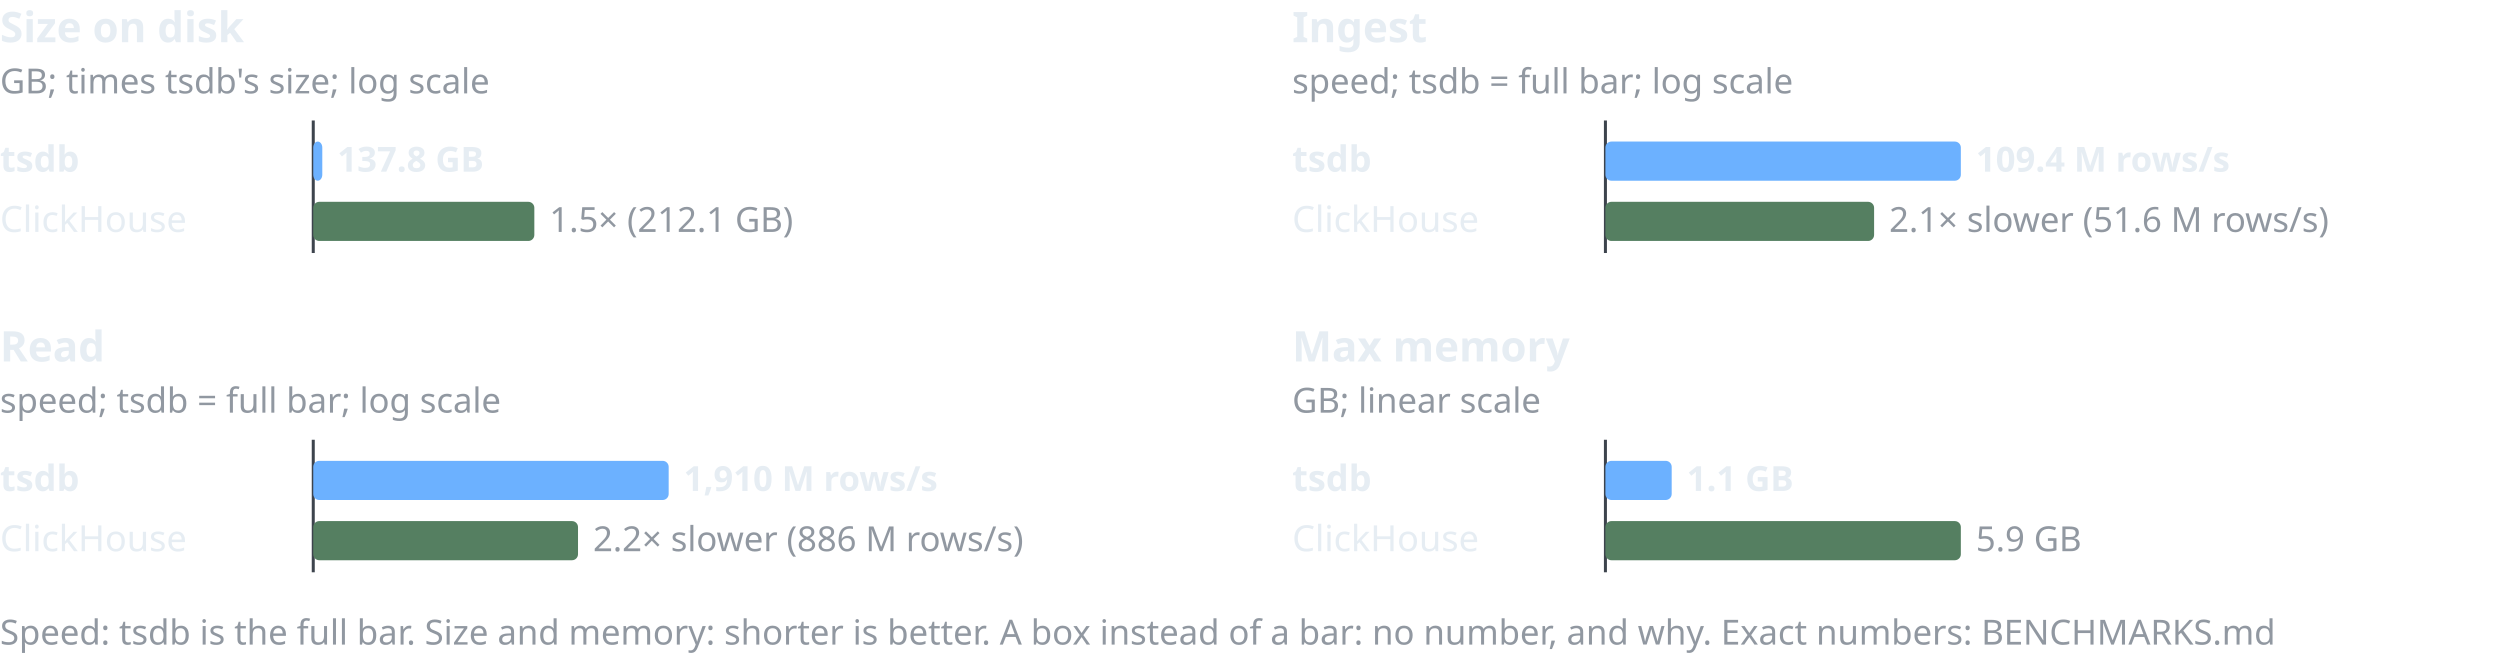
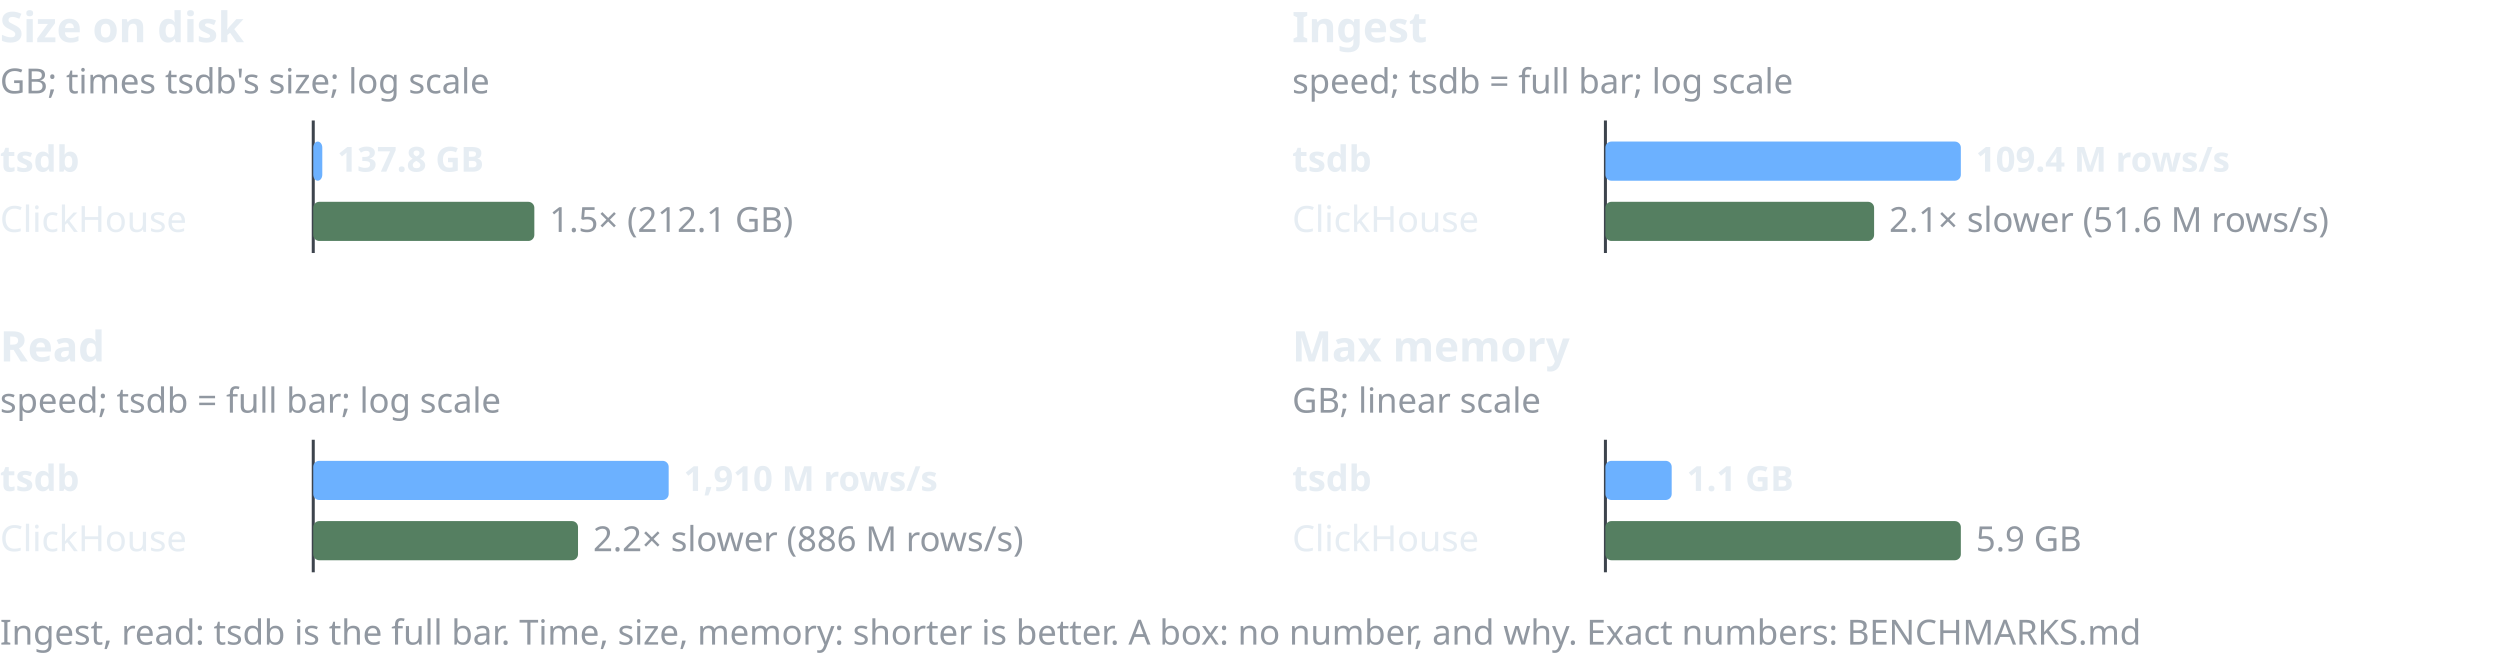
<svg xmlns="http://www.w3.org/2000/svg" width="830" height="222" viewBox="0 0 830 222">
  <style>text{font-family:-apple-system, BlinkMacSystemFont, 'Segoe UI', 'Noto Sans', Helvetica, Arial, sans-serif;font-size:12px;fill:#e6edf3}.h{font-size:14px;font-weight:600}.m{font-size:11.5px;fill:#9198a1}.n{fill:#e6edf3}.v{font-size:11.5px;fill:#9198a1}.us .n,.us .v{font-weight:700;fill:#e6edf3}.b{fill:#557f61}.us .b{fill:#6cb1ff}.r{stroke:#3d444d;stroke-width:1}.fail{fill:#3d1214;stroke:#f85149;stroke-width:1}.failt{font-size:11px;fill:#ffa198}.none{fill:#151b23;stroke:#3d444d;stroke-width:1}.nonet{font-size:11.5px;font-style:italic;fill:#9198a1}</style>
  <text x="0" y="14" class="h">Size on disk</text>
  <text x="0" y="31" class="m">GB; times tsdb's size; log scale</text>
  <line x1="104" x2="104" y1="40" y2="84" class="r" />
  <g class="us">
    <text x="0" y="57" class="n">tsdb</text>
    <rect x="104" y="47" width="3.0" height="13" rx="2" class="b" />
    <text x="112.0" y="57" class="v">137.8 GB</text>
  </g>
  <g>
    <text x="0" y="77" class="n">ClickHouse</text>
    <rect x="104" y="67" width="73.4" height="13" rx="2" class="b" />
    <text x="182.4" y="77" class="v">1.5× (212.1 GB)</text>
  </g>
  <text x="429" y="14" class="h">Ingest</text>
  <text x="429" y="31" class="m">speed; tsdb = full bar; log scale</text>
  <line x1="533" x2="533" y1="40" y2="84" class="r" />
  <g class="us">
    <text x="429" y="57" class="n">tsdb</text>
    <rect x="533" y="47" width="118.0" height="13" rx="2" class="b" />
    <text x="656.0" y="57" class="v">109.4 M rows/s</text>
  </g>
  <g>
    <text x="429" y="77" class="n">ClickHouse</text>
    <rect x="533" y="67" width="89.2" height="13" rx="2" class="b" />
    <text x="627.2" y="77" class="v">2.1× slower (51.6 M rows/s)</text>
  </g>
  <text x="0" y="120" class="h">Read</text>
  <text x="0" y="137" class="m">speed; tsdb = full bar; log scale</text>
  <line x1="104" x2="104" y1="146" y2="190" class="r" />
  <g class="us">
    <text x="0" y="163" class="n">tsdb</text>
    <rect x="104" y="153" width="118.0" height="13" rx="2" class="b" />
    <text x="227.0" y="163" class="v">1,910 M rows/s</text>
  </g>
  <g>
    <text x="0" y="183" class="n">ClickHouse</text>
    <rect x="104" y="173" width="87.9" height="13" rx="2" class="b" />
    <text x="196.9" y="183" class="v">2.2× slower (886 M rows/s)</text>
  </g>
  <text x="429" y="120" class="h">Max memory</text>
  <text x="429" y="137" class="m">GB; linear scale</text>
  <line x1="533" x2="533" y1="146" y2="190" class="r" />
  <g class="us">
    <text x="429" y="163" class="n">tsdb</text>
    <rect x="533" y="153" width="22.0" height="13" rx="2" class="b" />
    <text x="560.0" y="163" class="v">1.1 GB</text>
  </g>
  <g>
    <text x="429" y="183" class="n">ClickHouse</text>
    <rect x="533" y="173" width="118.0" height="13" rx="2" class="b" />
    <text x="656.0" y="183" class="v">5.9 GB</text>
  </g>
-   <text x="0" y="214" class="m">Speed: tsdb is the full bar. Size and memory: shorter is better. A box instead of a bar: no number, and why. Exact numbers: BENCHMARKS.md</text>
+   <text x="0" y="214" class="m">Ingest, read: tsdb is the full bar. Time, size, memory: shorter is better. A box: no number, and why. Exact numbers: BENCHMARKS.md</text>
</svg>
